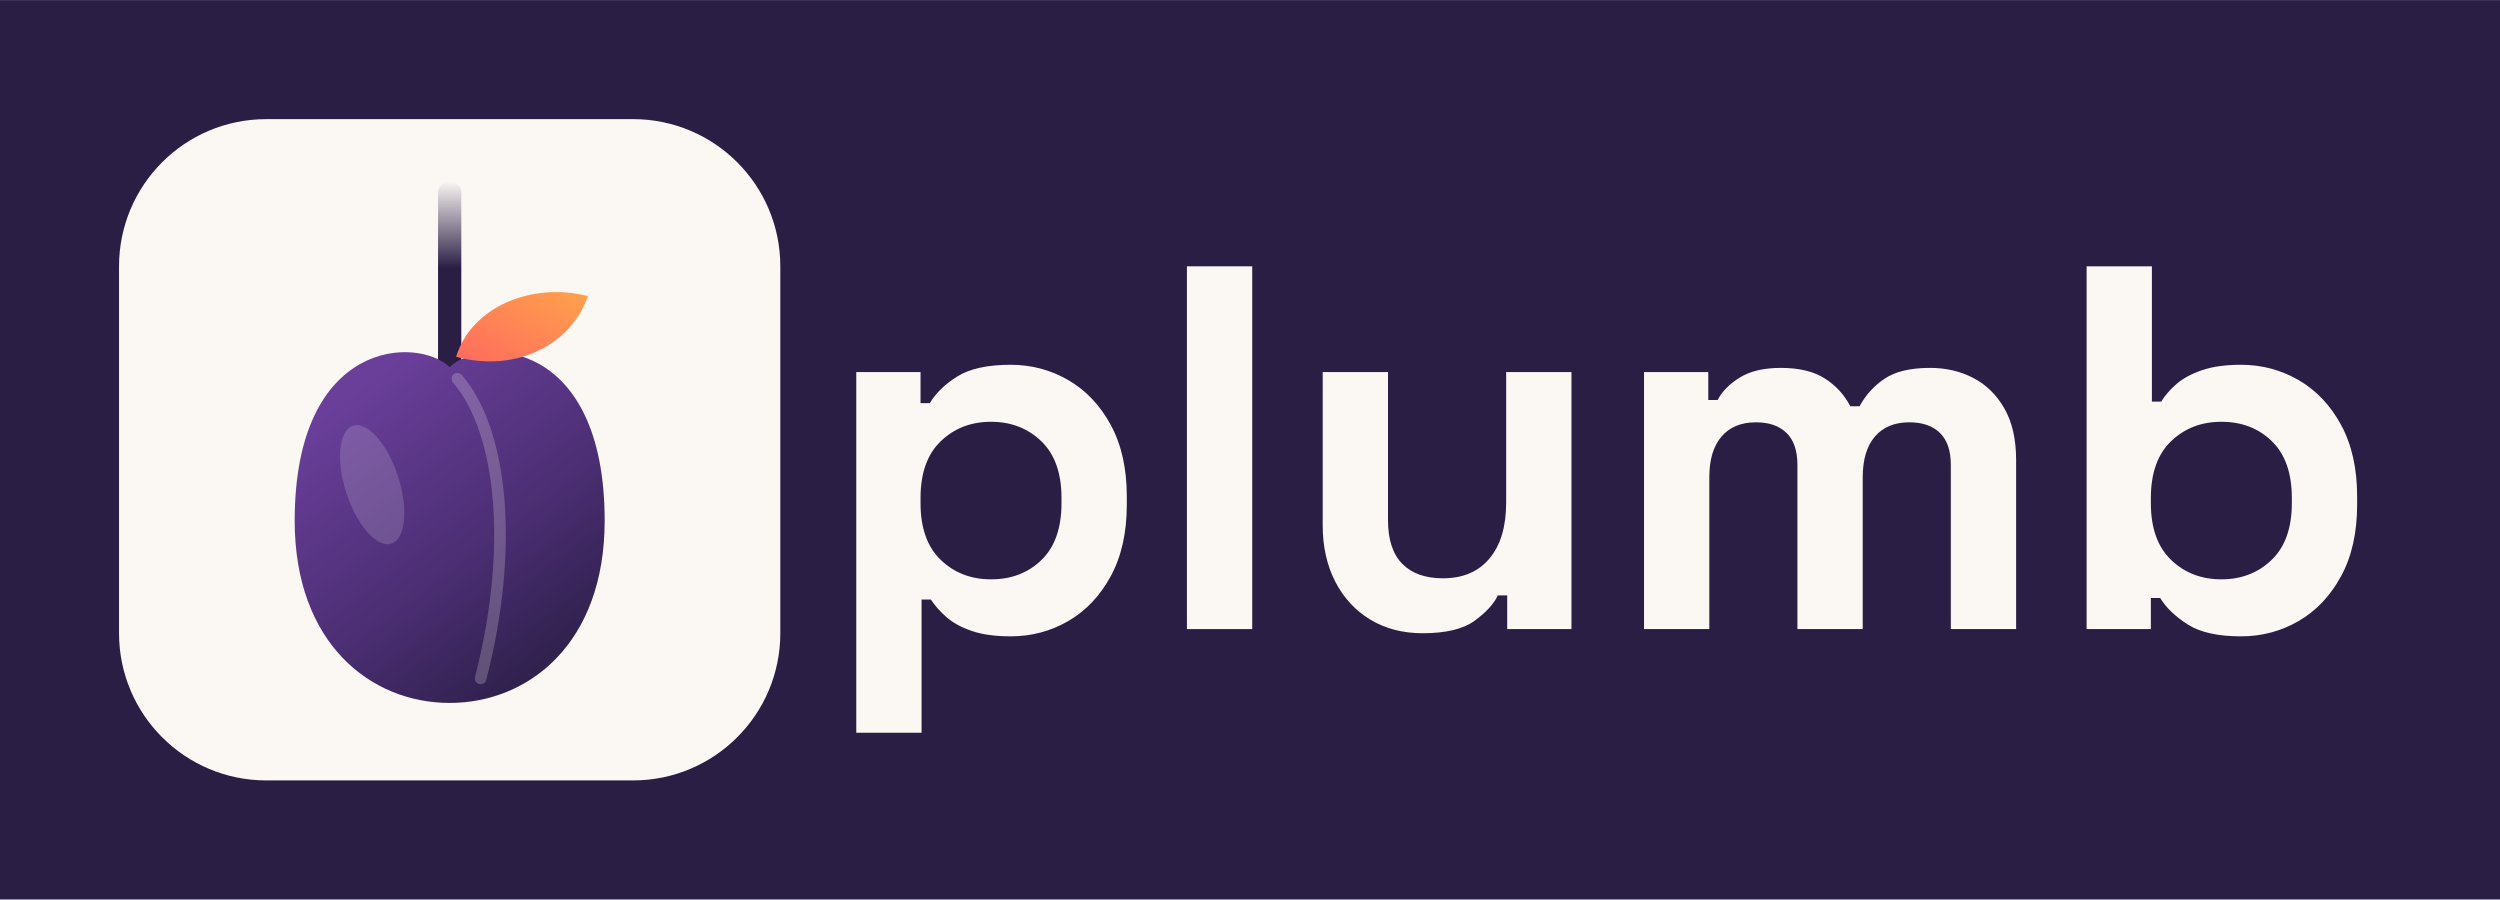
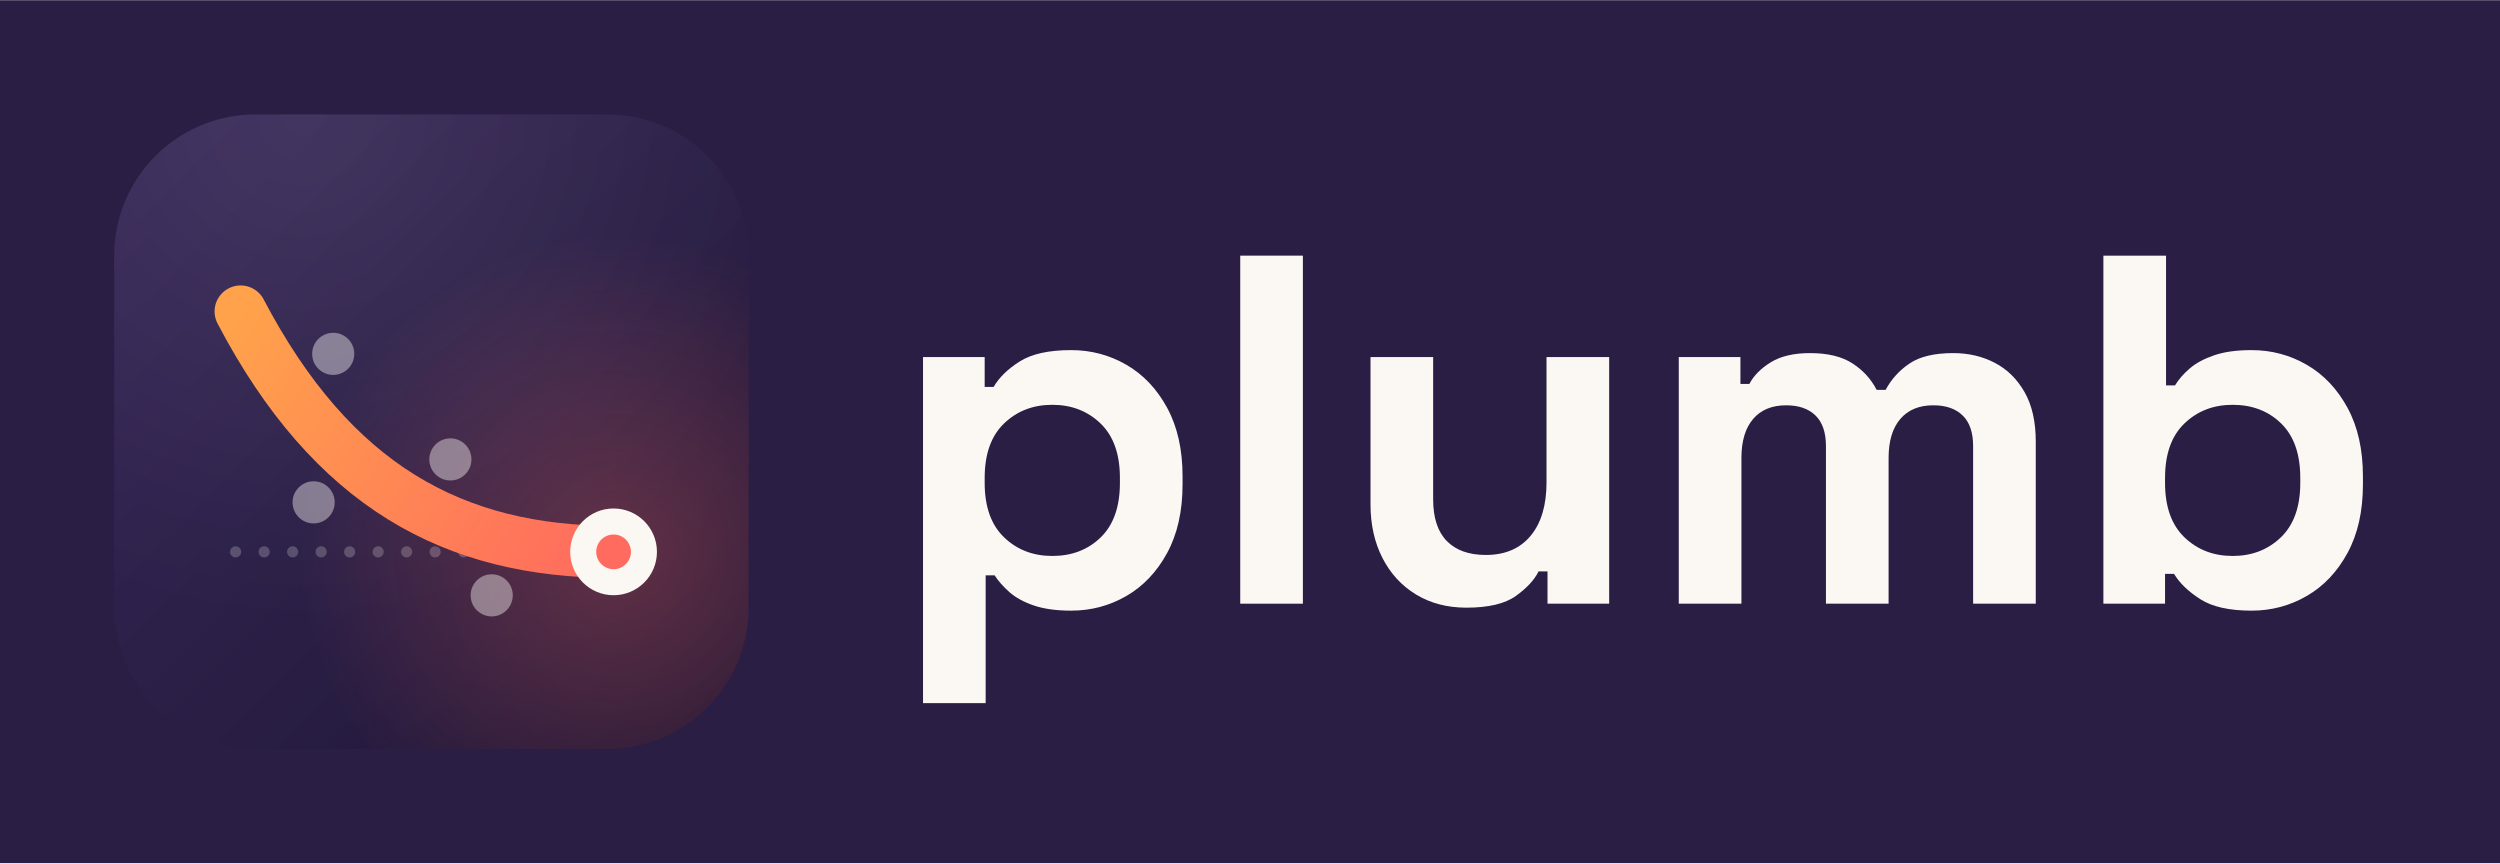
- <svg xmlns="http://www.w3.org/2000/svg" width="667" height="240" viewBox="-229.68 -229.68 4823.92 1735.36">
+ <svg xmlns="http://www.w3.org/2000/svg" width="695" height="240" viewBox="-229.68 -229.68 5028.08 1735.36">
  <defs>
-     <linearGradient id="linef" x1="0" y1="0" x2="0" y2="1">
-       <stop offset="0" stop-color="#2A1E45" stop-opacity="0" />
-       <stop offset="0.45" stop-color="#2A1E45" />
+     <linearGradient id="bgf" x1="0" y1="0" x2="1" y2="1">
+       <stop offset="0" stop-color="#352657" />
+       <stop offset="0.55" stop-color="#2A1E45" />
+       <stop offset="1" stop-color="#1E1533" />
    </linearGradient>
-     <linearGradient id="fruitf" x1="0.2" y1="0.1" x2="0.8" y2="1">
-       <stop offset="0" stop-color="#6A3F9A" />
-       <stop offset="0.55" stop-color="#4B2E73" />
-       <stop offset="1" stop-color="#2A1E45" />
-     </linearGradient>
-     <linearGradient id="leaff" x1="0" y1="1" x2="1" y2="0">
-       <stop offset="0" stop-color="#FF6B5E" />
-       <stop offset="1" stop-color="#FFA24B" />
+     <radialGradient id="warmf" cx="0.79" cy="0.69" r="0.5">
+       <stop offset="0" stop-color="#FF6B5E" stop-opacity="0.28" />
+       <stop offset="1" stop-color="#FF6B5E" stop-opacity="0" />
+     </radialGradient>
+     <radialGradient id="sheenf" cx="0.3" cy="0" r="0.8">
+       <stop offset="0" stop-color="#FFFFFF" stop-opacity="0.08" />
+       <stop offset="1" stop-color="#FFFFFF" stop-opacity="0" />
+     </radialGradient>
+     <linearGradient id="trf" gradientUnits="userSpaceOnUse" x1="204" y1="318" x2="806" y2="706">
+       <stop offset="0" stop-color="#FFA24B" />
+       <stop offset="1" stop-color="#FF6B5E" />
    </linearGradient>
  </defs>
-   <rect x="-229.68" y="-229.68" width="4823.92" height="1735.36" fill="#2A1E45" />
+   <rect x="-229.68" y="-229.68" width="5028.08" height="1735.36" fill="#2A1E45" />
  <g transform="scale(1.246094)">
-     <rect width="1024" height="1024" rx="228" fill="#FBF7F3" />
-     <rect x="494" y="96" width="36" height="300" rx="18" fill="url(#linef)" />
-     <path d="M512 384 C562 336 752 340 752 622 C752 812 634 904 512 904 C390 904 272 812 272 622 C272 340 462 336 512 384 Z" fill="url(#fruitf)" />
-     <path d="M524 402 C594 484 612 664 560 866" fill="none" stroke="#FBF7F3" stroke-opacity="0.22" stroke-width="18" stroke-linecap="round" />
-     <ellipse cx="392" cy="566" rx="42" ry="96" transform="rotate(-18 392 566)" fill="#FFFFFF" opacity="0.16" />
-     <path d="M522 368 C546 290 640 252 726 274 C702 346 618 394 522 368 Z" fill="url(#leaff)" />
+     <rect width="1024" height="1024" rx="228" fill="url(#bgf)" />
+     <rect width="1024" height="1024" rx="228" fill="url(#warmf)" />
+     <rect width="1024" height="1024" rx="228" fill="url(#sheenf)" />
+     <path d="M196 706 H828" stroke="#FBF7F3" stroke-opacity="0.22" stroke-width="18" stroke-linecap="round" stroke-dasharray="0 46" />
+     <circle cx="353.5" cy="386.4" r="34" fill="#FBF7F3" opacity="0.42" />
+     <circle cx="321.9" cy="626.1" r="34" fill="#FBF7F3" opacity="0.42" />
+     <circle cx="542.6" cy="556.8" r="34" fill="#FBF7F3" opacity="0.42" />
+     <circle cx="609.3" cy="776.2" r="34" fill="#FBF7F3" opacity="0.42" />
+     <path d="M204 318 C352 600 548 706 806 706" fill="none" stroke="url(#trf)" stroke-width="84" stroke-linecap="round" />
+     <circle cx="806" cy="706" r="70" fill="#FBF7F3" />
+     <circle cx="806" cy="706" r="28" fill="#FF6B5E" />
  </g>
-   <g transform="translate(1352.56 0)">
+   <g transform="translate(1556.72 0)">
    <path transform="translate(0 984) scale(1 -1)" d="M70 -200V496H194V436H212Q229 465 265.0 487.5Q301 510 368 510Q428 510 479.0 480.5Q530 451 561.0 394.0Q592 337 592 256V240Q592 159 561.0 102.0Q530 45 479.0 15.5Q428 -14 368 -14Q323 -14 292.5 -3.5Q262 7 243.5 23.5Q225 40 214 57H196V-200ZM330 96Q389 96 427.5 133.5Q466 171 466 243V253Q466 325 427.0 362.5Q388 400 330 400Q272 400 233.0 362.5Q194 325 194 253V243Q194 171 233.0 133.5Q272 96 330 96Z" fill="#FBF7F3" />
    <path transform="translate(638 984) scale(1 -1)" d="M70 0V700H196V0Z" fill="#FBF7F3" />
    <path transform="translate(904 984) scale(1 -1)" d="M259 -8Q201 -8 157.5 18.5Q114 45 90.0 92.0Q66 139 66 200V496H192V210Q192 154 219.5 126.0Q247 98 298 98Q356 98 388.0 136.5Q420 175 420 244V496H546V0H422V65H404Q392 40 359.0 16.0Q326 -8 259 -8Z" fill="#FBF7F3" />
    <path transform="translate(1520 984) scale(1 -1)" d="M70 0V496H194V442H212Q225 467 255.0 485.5Q285 504 334 504Q387 504 419.0 483.5Q451 463 468 430H486Q503 462 534.0 483.0Q565 504 622 504Q668 504 705.5 484.5Q743 465 765.5 425.5Q788 386 788 326V0H662V317Q662 358 641.0 378.5Q620 399 582 399Q539 399 515.5 371.5Q492 344 492 293V0H366V317Q366 358 345.0 378.5Q324 399 286 399Q243 399 219.5 371.5Q196 344 196 293V0Z" fill="#FBF7F3" />
    <path transform="translate(2374 984) scale(1 -1)" d="M368 -14Q301 -14 265.0 9.0Q229 32 212 60H194V0H70V700H196V439H214Q225 457 243.5 473.0Q262 489 292.5 499.5Q323 510 368 510Q428 510 479.0 480.5Q530 451 561.0 394.0Q592 337 592 256V240Q592 159 561.0 102.0Q530 45 479.0 15.5Q428 -14 368 -14ZM330 96Q388 96 427.0 133.5Q466 171 466 243V253Q466 325 427.5 362.5Q389 400 330 400Q272 400 233.0 362.5Q194 325 194 253V243Q194 171 233.0 133.5Q272 96 330 96Z" fill="#FBF7F3" />
  </g>
</svg>
